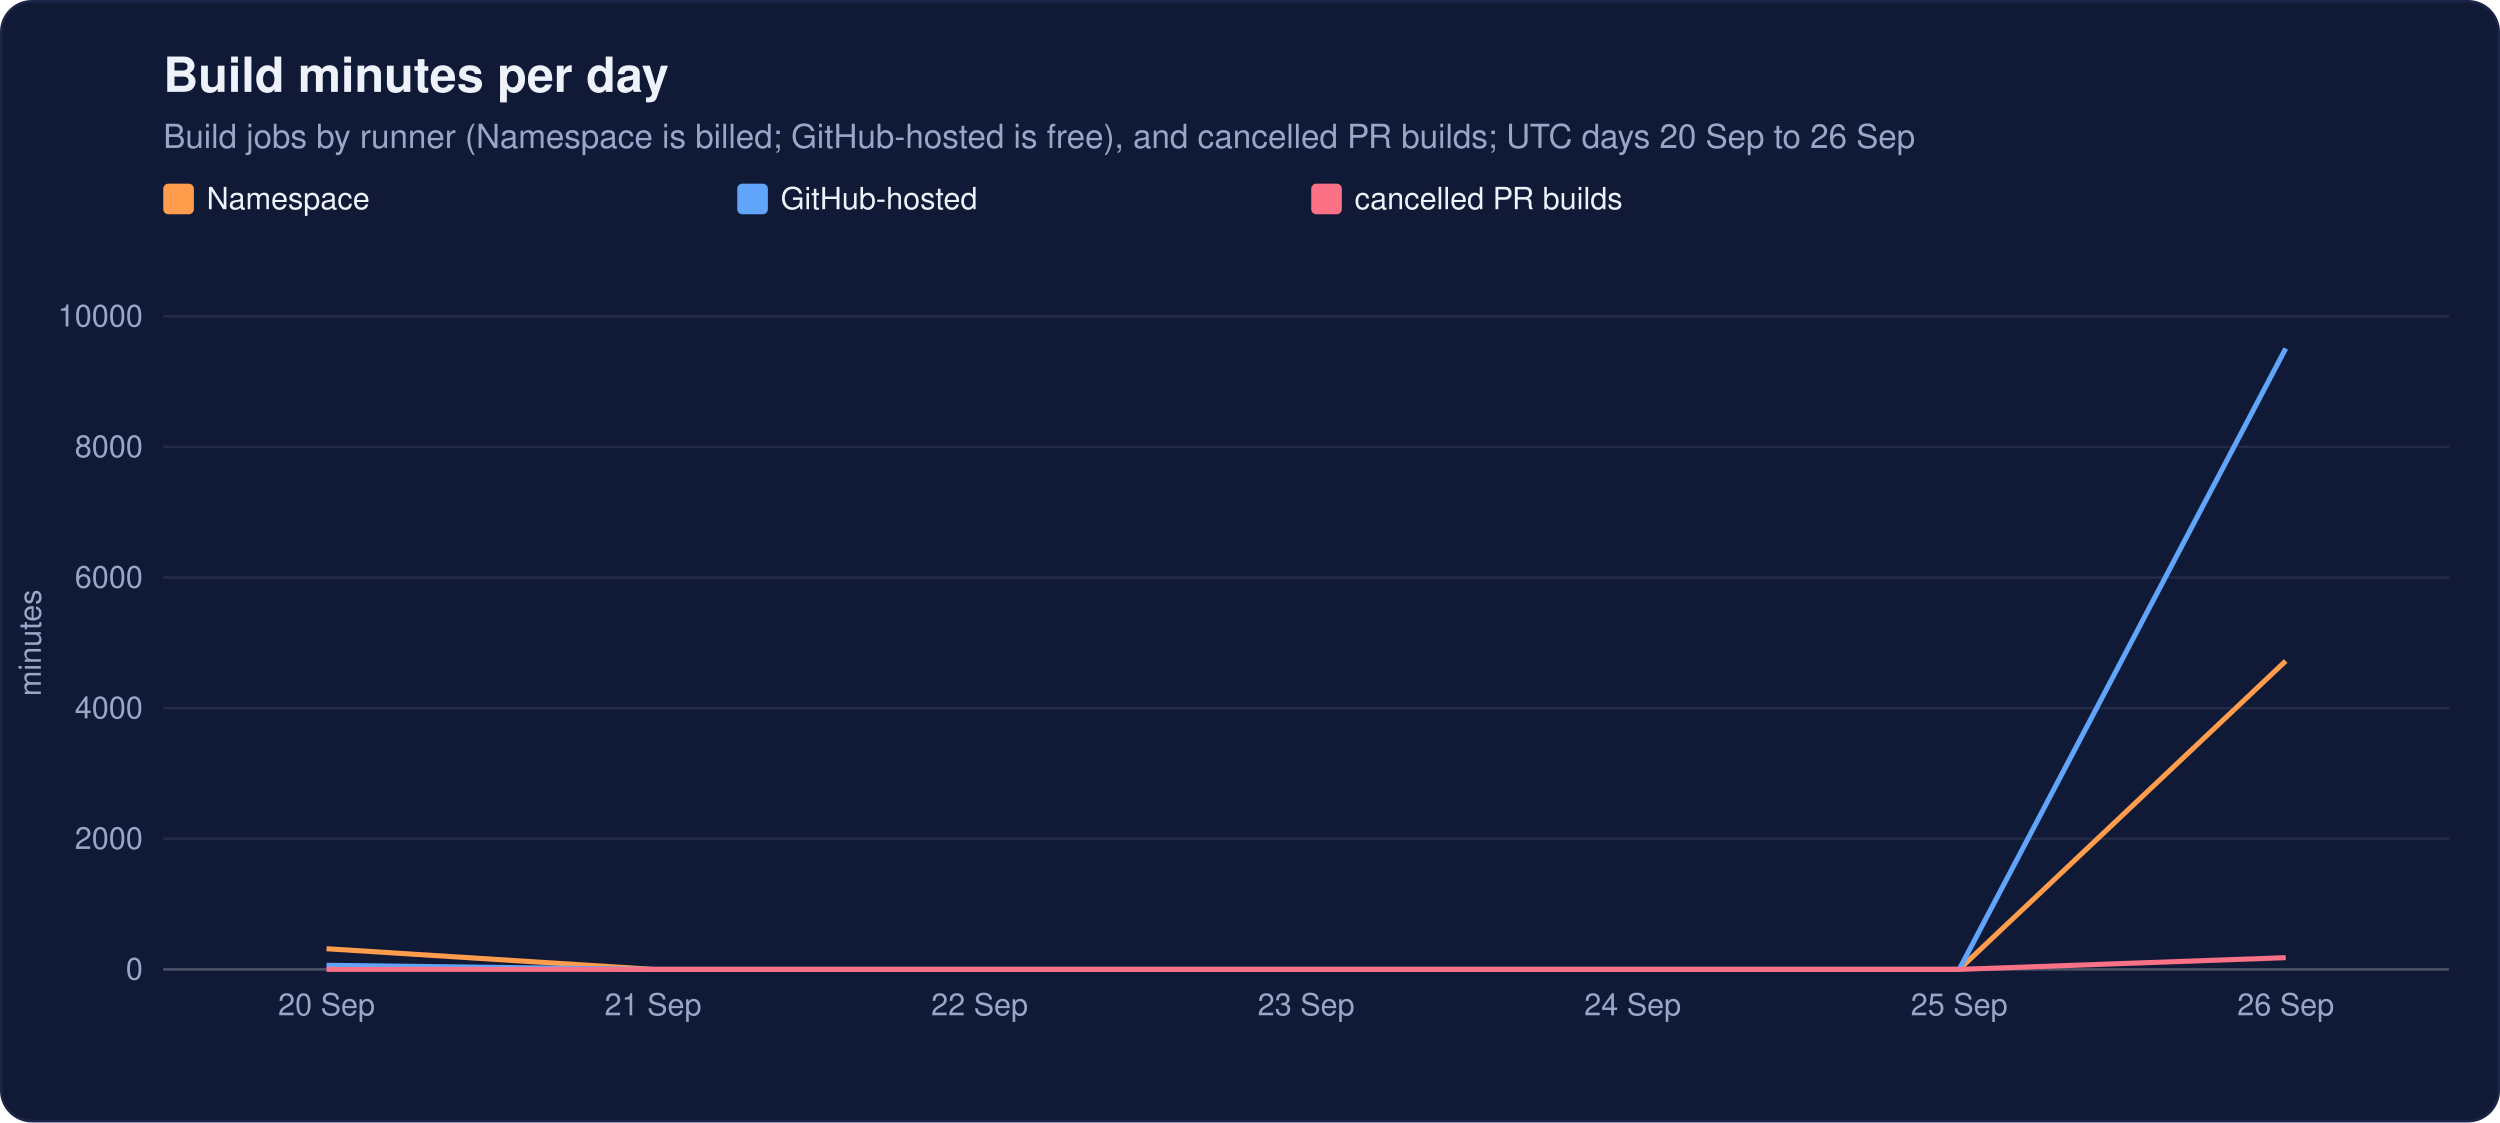
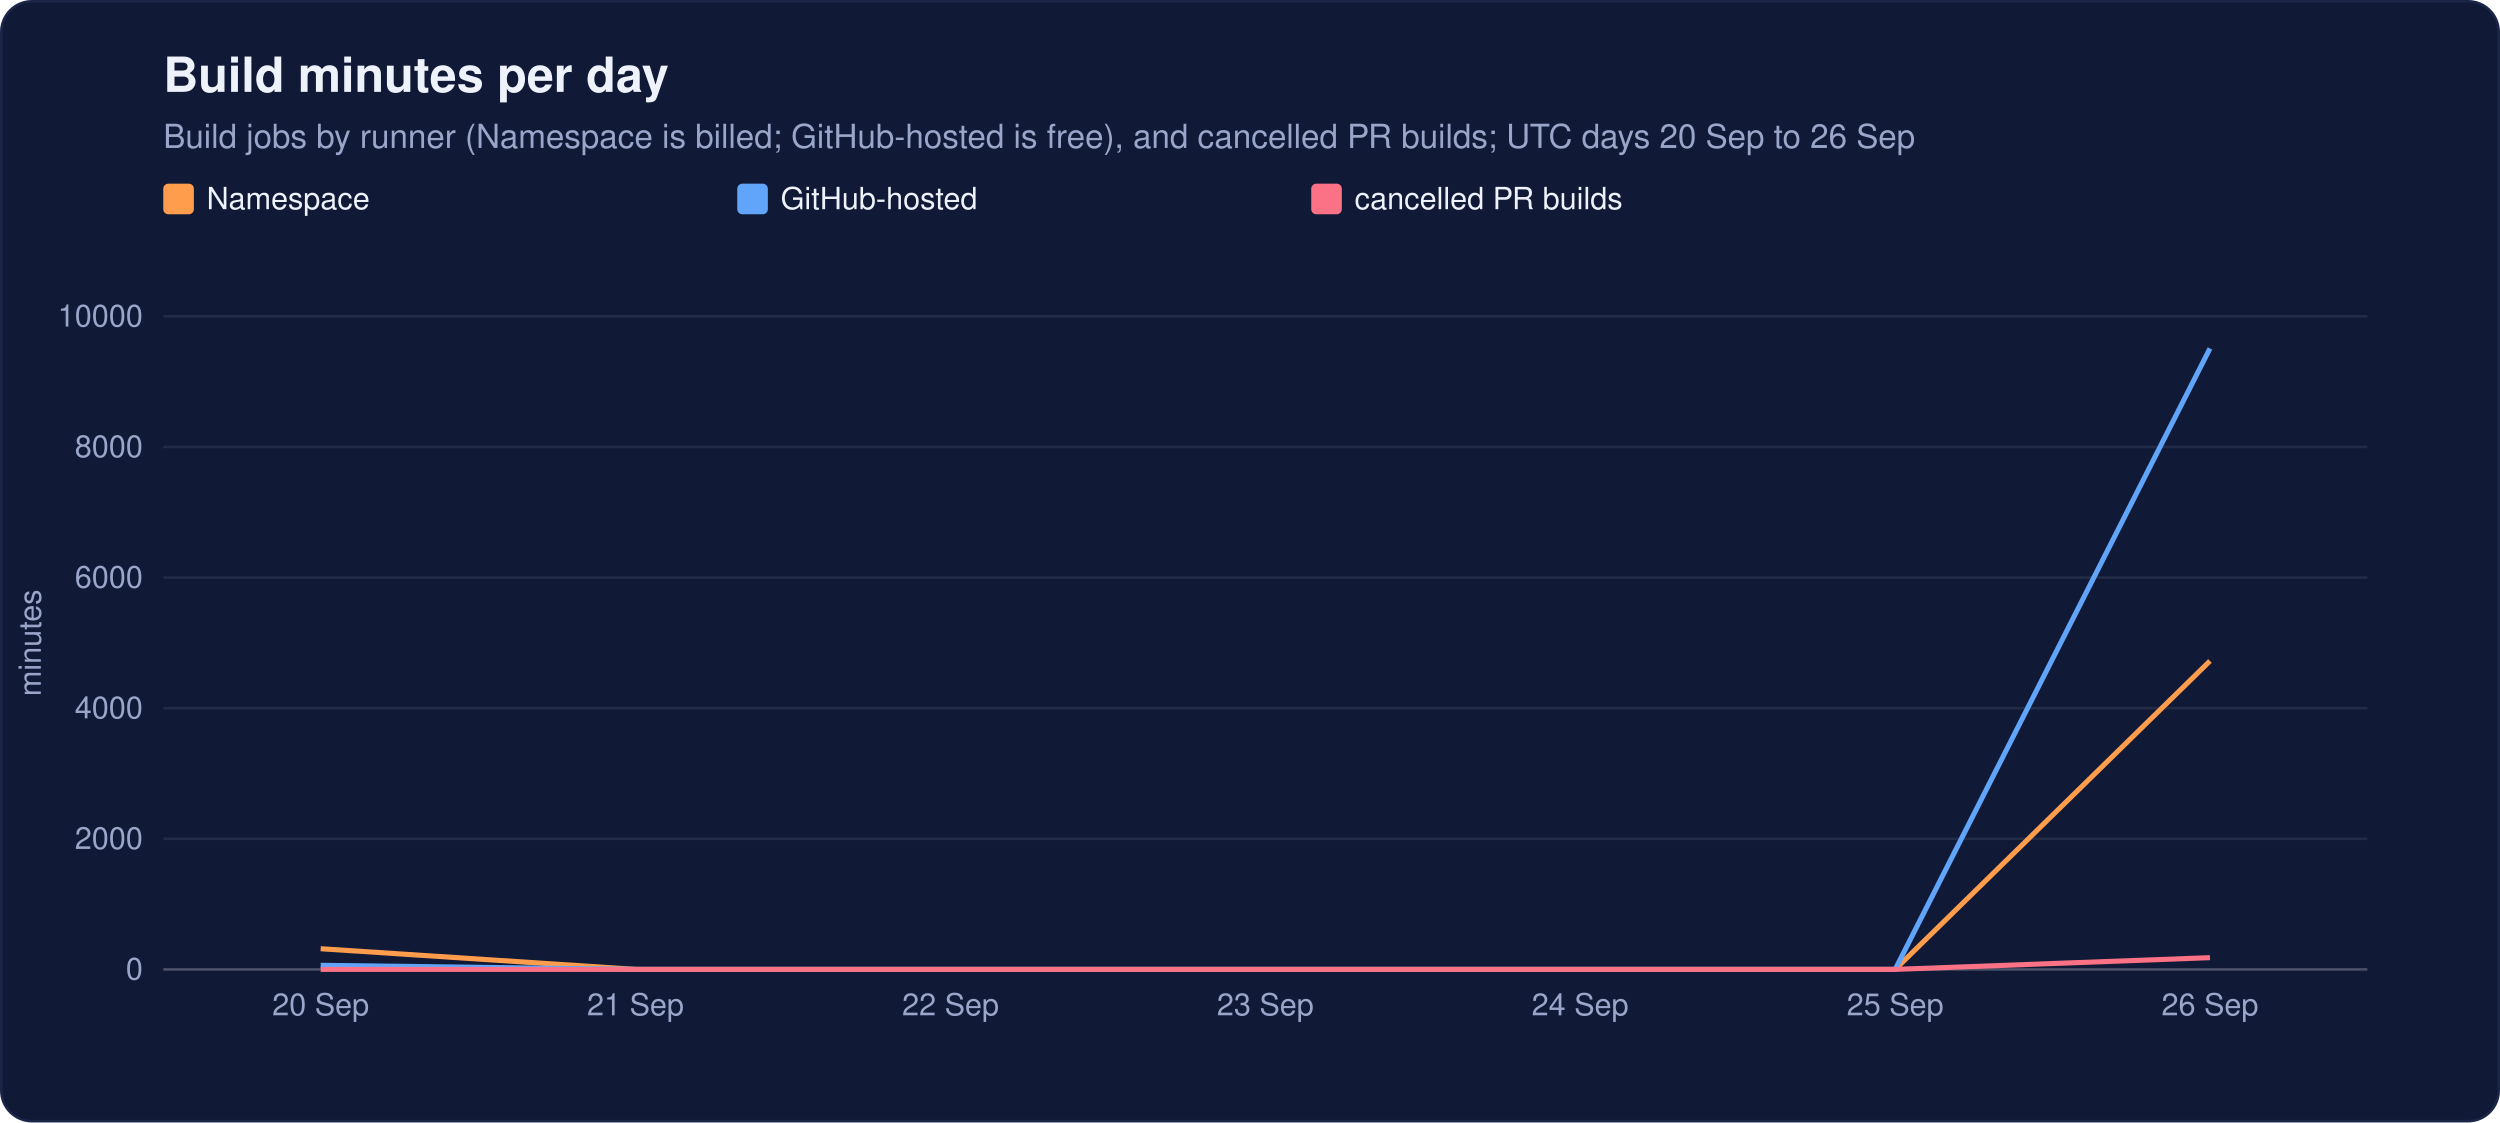
<svg xmlns="http://www.w3.org/2000/svg" viewBox="0 0 980 440" role="img">
  <style>text{font-family:'Helvetica Neue',Helvetica,Arial,'Liberation Sans',sans-serif;fill:#eef2fb}.title{font-size:19.0px;font-weight:600}.subtitle{font-size:13.0px;fill:#9aa6c9}.tick{font-size:12.0px;fill:#9aa6c9}.grid{stroke:rgba(255,255,255,0.08);stroke-width:1.0}.axis{stroke:rgba(255,255,255,0.18);stroke-width:1.0}.legend{font-size:12.0px;fill:#eef2fb}.note{font-size:11.0px;fill:#9aa6c9}</style>
  <rect x="0.5" y="0.5" width="979" height="439" rx="12.0" fill="#101936" stroke="#1b2547" stroke-width="1.0" />
  <text class="title" x="64" y="36">Build minutes per day</text>
  <text class="subtitle" x="64" y="58">Build jobs by runner (Namespace is billed; GitHub-hosted is free), and cancelled PR builds; UTC days 20 Sep to 26 Sep</text>
-   <line class="grid" x1="64" x2="960" y1="380.0" y2="380.0" />
+   <line class="grid" x1="64" x2="928" y1="380.0" y2="380.0" />
  <text class="tick" x="56" y="384.0" text-anchor="end">0</text>
-   <line class="grid" x1="64" x2="960" y1="328.8" y2="328.8" />
+   <line class="grid" x1="64" x2="928" y1="328.8" y2="328.8" />
  <text class="tick" x="56" y="332.8" text-anchor="end">2000</text>
-   <line class="grid" x1="64" x2="960" y1="277.6" y2="277.6" />
+   <line class="grid" x1="64" x2="928" y1="277.6" y2="277.6" />
  <text class="tick" x="56" y="281.6" text-anchor="end">4000</text>
-   <line class="grid" x1="64" x2="960" y1="226.4" y2="226.4" />
+   <line class="grid" x1="64" x2="928" y1="226.4" y2="226.4" />
  <text class="tick" x="56" y="230.4" text-anchor="end">6000</text>
-   <line class="grid" x1="64" x2="960" y1="175.2" y2="175.2" />
+   <line class="grid" x1="64" x2="928" y1="175.2" y2="175.2" />
  <text class="tick" x="56" y="179.2" text-anchor="end">8000</text>
-   <line class="grid" x1="64" x2="960" y1="124.0" y2="124.0" />
+   <line class="grid" x1="64" x2="928" y1="124.0" y2="124.0" />
  <text class="tick" x="56" y="128.0" text-anchor="end">10000</text>
  <text class="tick" transform="translate(16,252) rotate(-90)" text-anchor="middle">minutes</text>
-   <text class="tick" x="128.0" y="398" text-anchor="middle">20 Sep</text>
-   <text class="tick" x="256.0" y="398" text-anchor="middle">21 Sep</text>
-   <text class="tick" x="384.0" y="398" text-anchor="middle">22 Sep</text>
-   <text class="tick" x="512.0" y="398" text-anchor="middle">23 Sep</text>
-   <text class="tick" x="640.0" y="398" text-anchor="middle">24 Sep</text>
-   <text class="tick" x="768.0" y="398" text-anchor="middle">25 Sep</text>
-   <text class="tick" x="896.0" y="398" text-anchor="middle">26 Sep</text>
-   <line class="axis" x1="64" x2="960" y1="380" y2="380" />
-   <polyline fill="none" stroke="#ff9d4d" stroke-width="2.0" points="128.0,371.9 256.0,380.0 384.0,380.0 512.0,380.0 640.0,380.0 768.0,380.0 896.0,259.1" />
-   <polyline fill="none" stroke="#60a5fa" stroke-width="2.0" points="128.0,378.4 256.0,380.0 384.0,380.0 512.0,380.0 640.0,380.0 768.0,380.0 896.0,136.6" />
-   <polyline fill="none" stroke="#fb7185" stroke-width="2.0" points="128.0,380.0 256.0,380.0 384.0,380.0 512.0,380.0 640.0,380.0 768.0,380.0 896.0,375.4" />
+   <text class="tick" x="125.7" y="398" text-anchor="middle">20 Sep</text>
+   <text class="tick" x="249.1" y="398" text-anchor="middle">21 Sep</text>
+   <text class="tick" x="372.6" y="398" text-anchor="middle">22 Sep</text>
+   <text class="tick" x="496.0" y="398" text-anchor="middle">23 Sep</text>
+   <text class="tick" x="619.4" y="398" text-anchor="middle">24 Sep</text>
+   <text class="tick" x="742.9" y="398" text-anchor="middle">25 Sep</text>
+   <text class="tick" x="866.3" y="398" text-anchor="middle">26 Sep</text>
+   <line class="axis" x1="64" x2="928" y1="380" y2="380" />
+   <polyline fill="none" stroke="#ff9d4d" stroke-width="2.0" points="125.7,371.9 249.1,380.0 372.6,380.0 496.0,380.0 619.4,380.0 742.9,380.0 866.3,259.1" />
+   <polyline fill="none" stroke="#60a5fa" stroke-width="2.0" points="125.7,378.4 249.1,380.0 372.6,380.0 496.0,380.0 619.4,380.0 742.9,380.0 866.3,136.6" />
+   <polyline fill="none" stroke="#fb7185" stroke-width="2.0" points="125.7,380.0 249.1,380.0 372.6,380.0 496.0,380.0 619.4,380.0 742.9,380.0 866.3,375.4" />
  <rect x="64" y="72" width="12" height="12" rx="2" fill="#ff9d4d" />
  <text class="legend" x="81" y="82">Namespace</text>
  <rect x="289" y="72" width="12" height="12" rx="2" fill="#60a5fa" />
  <text class="legend" x="306" y="82">GitHub-hosted</text>
  <rect x="514" y="72" width="12" height="12" rx="2" fill="#fb7185" />
  <text class="legend" x="531" y="82">cancelled PR builds</text>
</svg>
